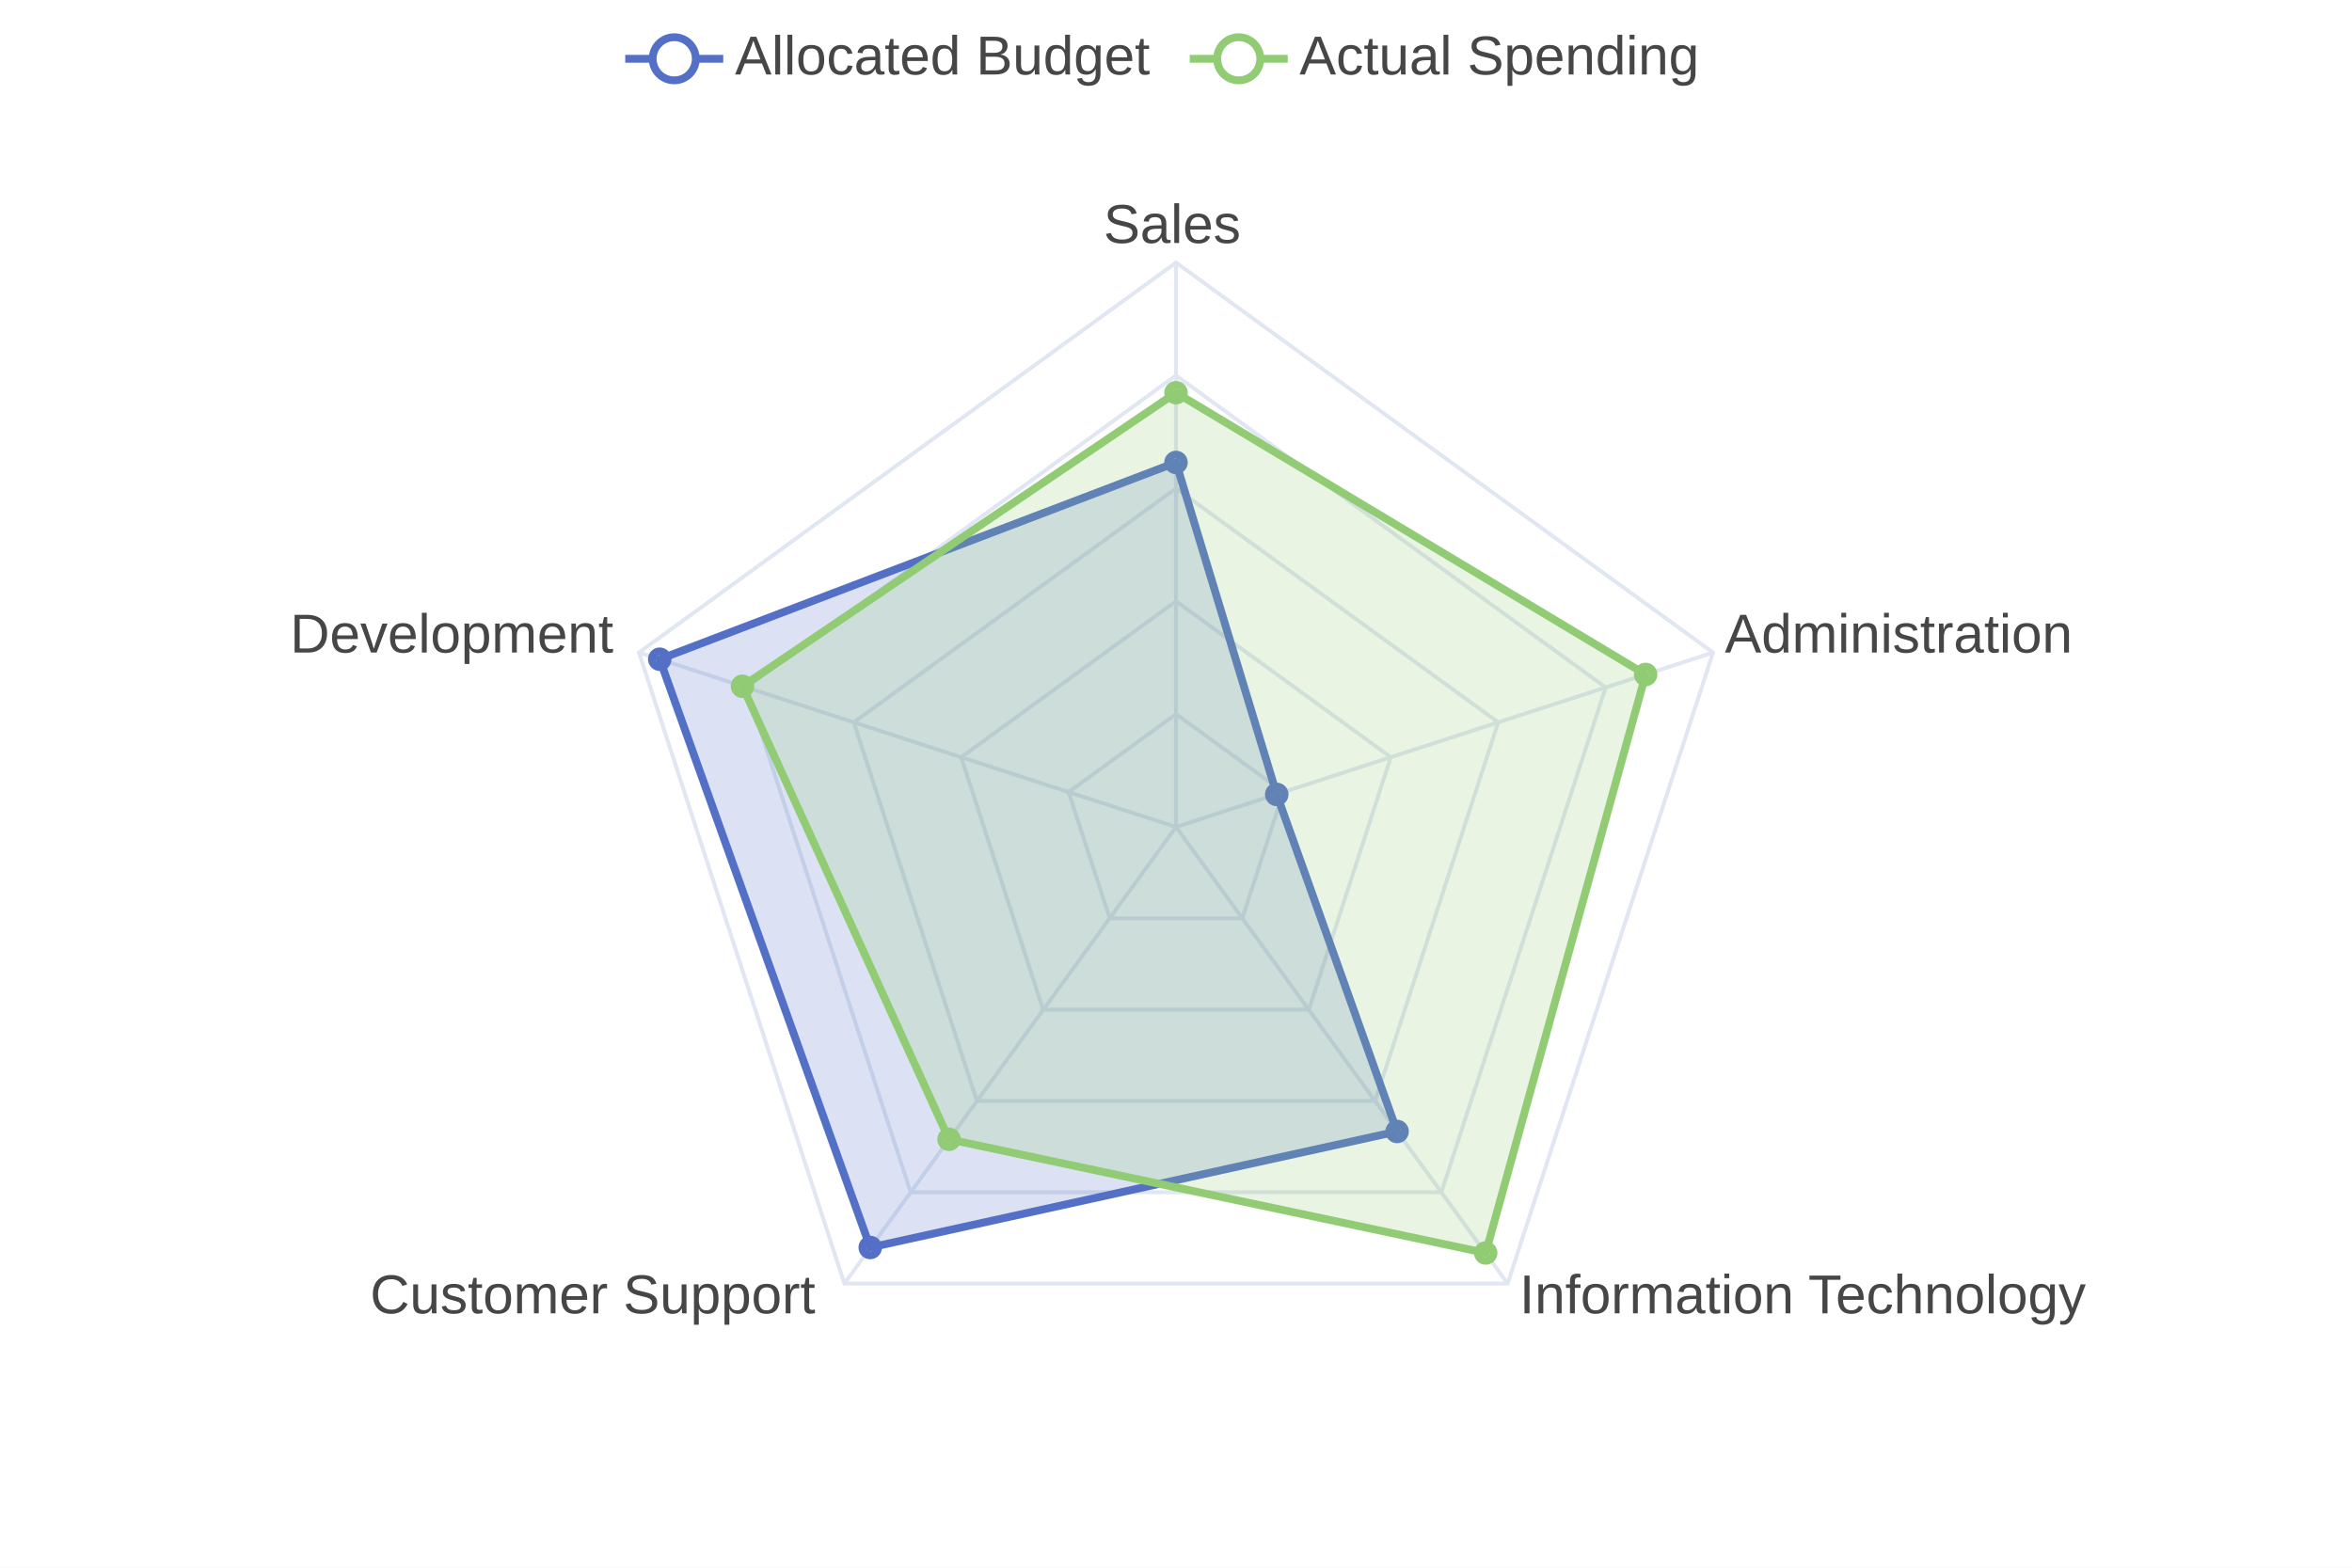
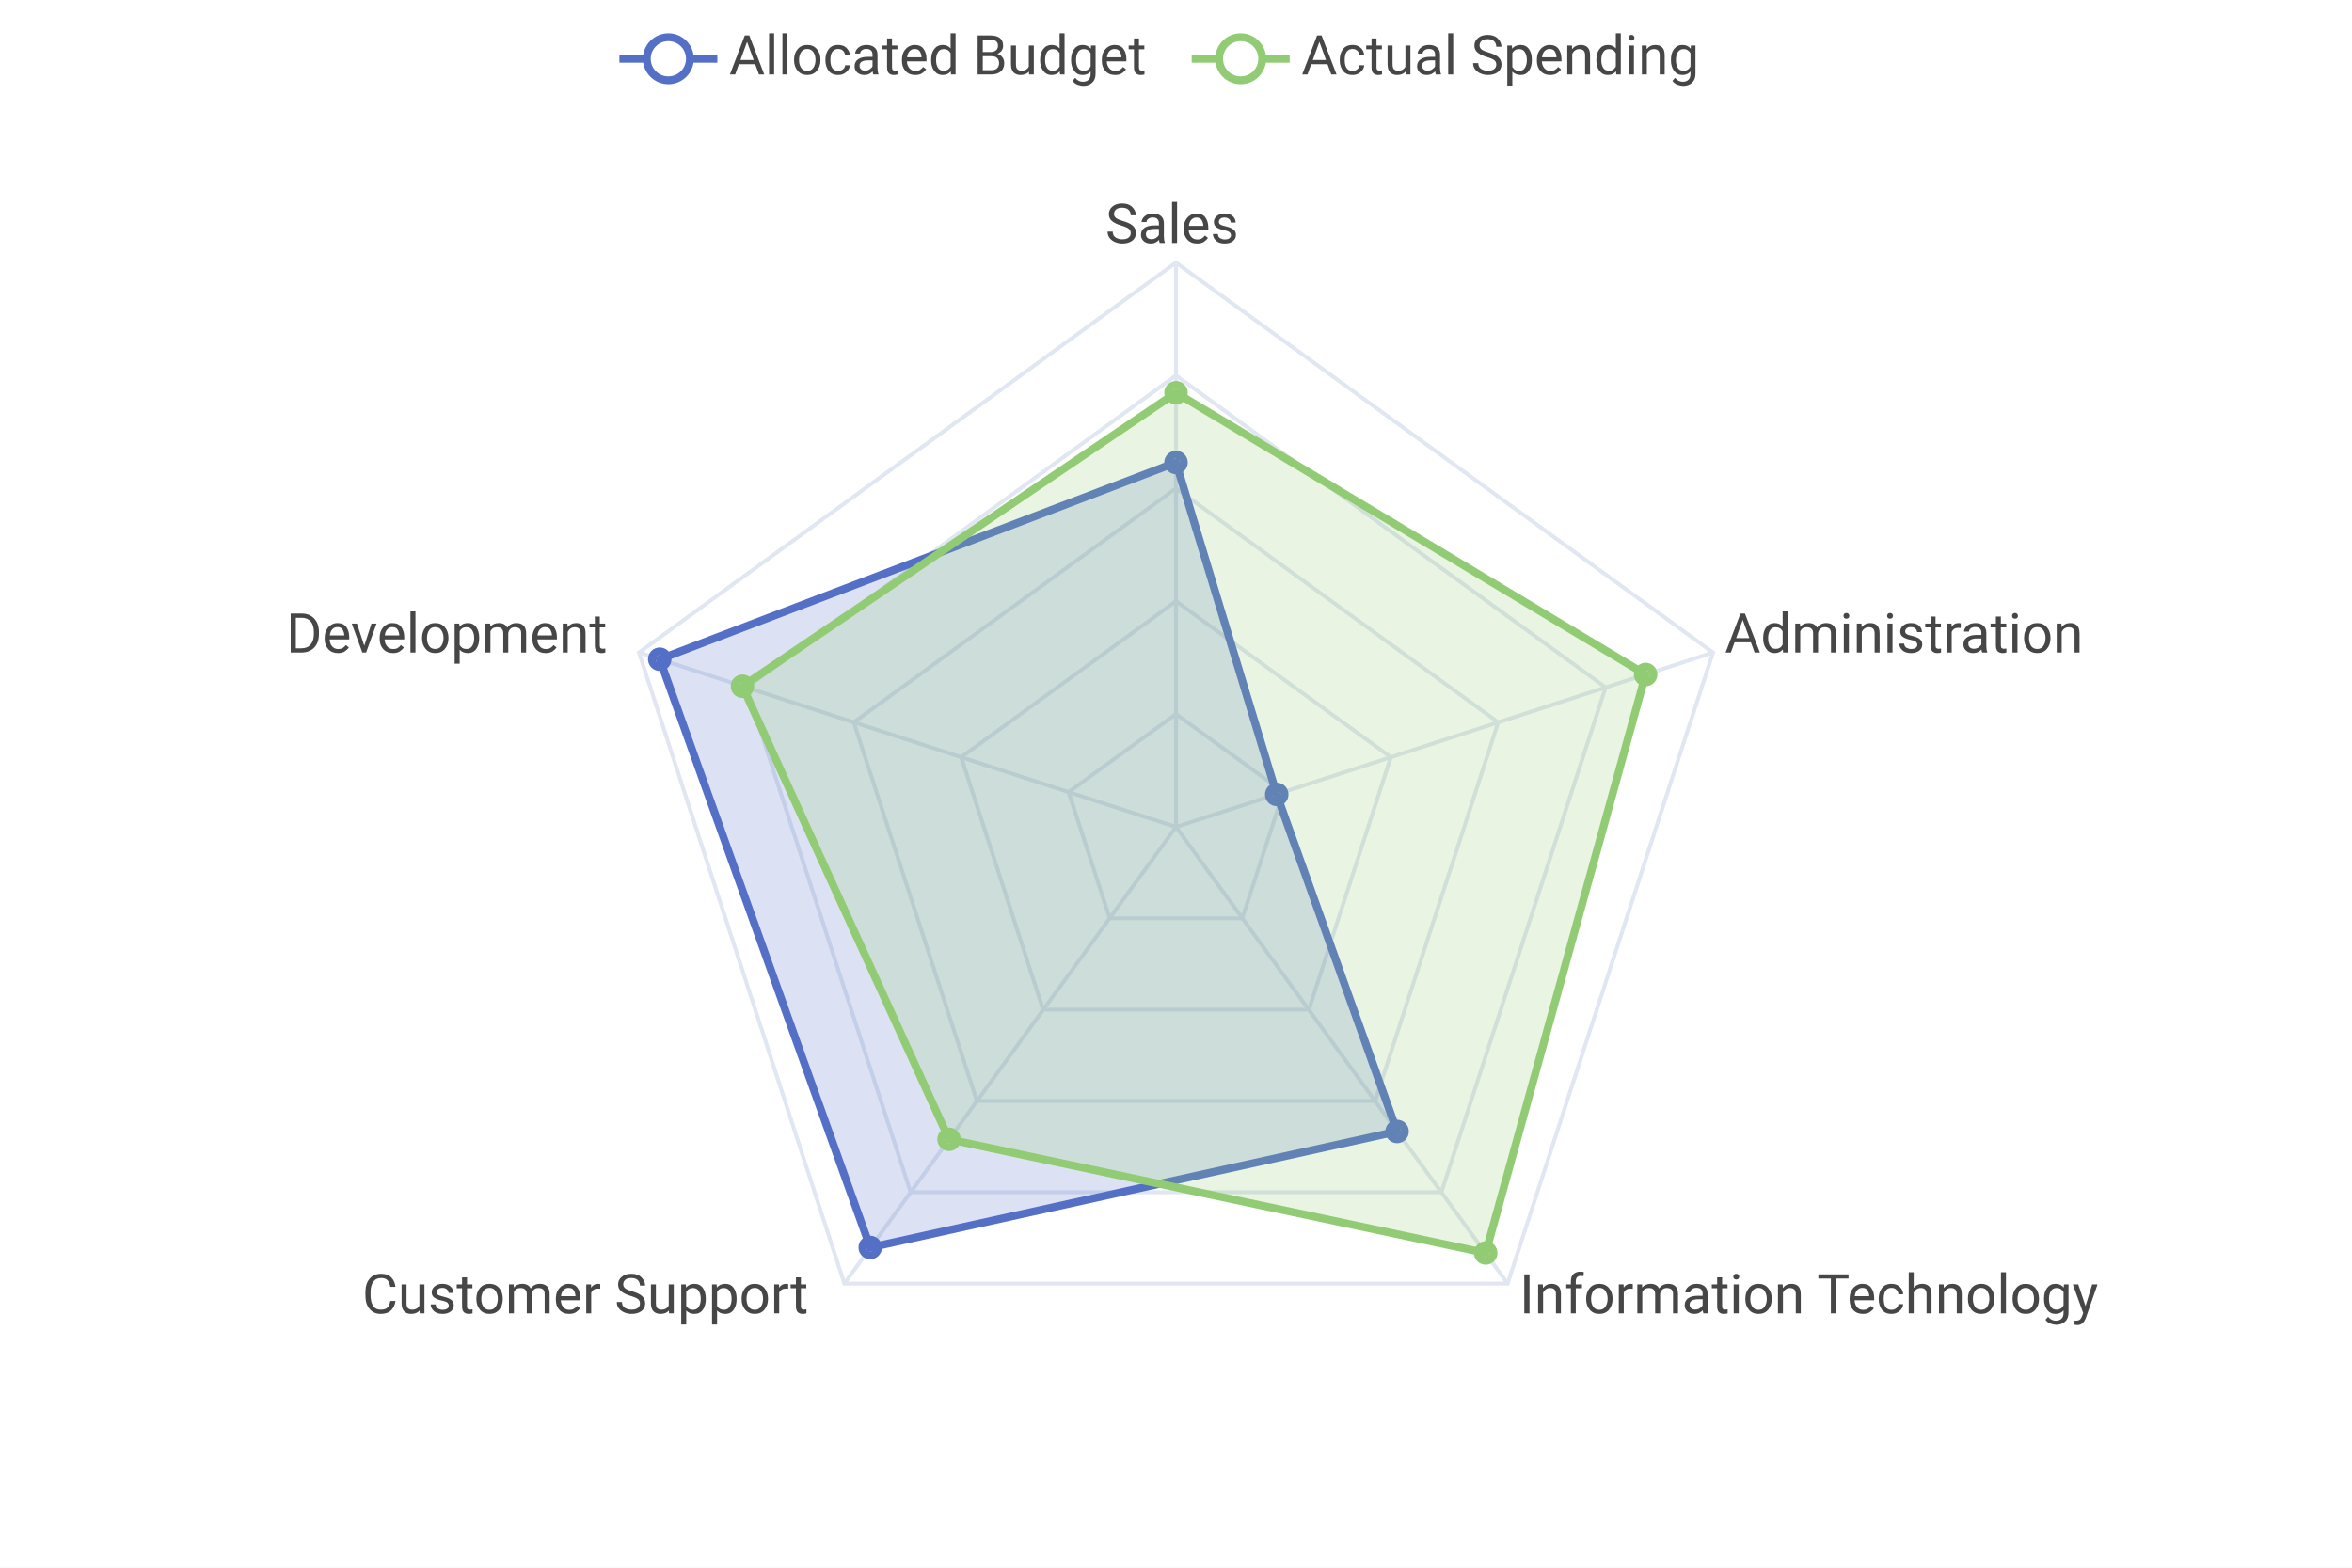
<svg xmlns="http://www.w3.org/2000/svg" width="600" height="400" viewBox="0 0 600 400">
  <rect x="0" y="0" width="600" height="400" fill="#FFFFFF" />
  <g>
-     <line stroke-width="2" x1="159.5" y1="15" x2="184.5" y2="15" stroke="#5470C6" />
-     <circle cx="172" cy="15" r="5.5" stroke-width="2" stroke="#5470C6" fill="#FFFFFF" />
-     <text font-size="14" x="187.5" y="19" font-family="Arial" fill="#464646">
+     <line stroke-width="2" x1="158" y1="15" x2="183" y2="15" stroke="#5470C6" />
+     <circle cx="170.5" cy="15" r="5.5" stroke-width="2" stroke="#5470C6" fill="#FFFFFF" />
+     <text font-size="14" x="186" y="19" font-family="Roboto" fill="#464646">
Allocated Budget
</text>
  </g>
  <g>
-     <line stroke-width="2" x1="303.5" y1="15" x2="328.5" y2="15" stroke="#91CC75" />
-     <circle cx="316" cy="15" r="5.5" stroke-width="2" stroke="#91CC75" fill="#FFFFFF" />
-     <text font-size="14" x="331.5" y="19" font-family="Arial" fill="#464646">
+     <line stroke-width="2" x1="304" y1="15" x2="329" y2="15" stroke="#91CC75" />
+     <circle cx="316.5" cy="15" r="5.5" stroke-width="2" stroke="#91CC75" fill="#FFFFFF" />
+     <text font-size="14" x="332" y="19" font-family="Roboto" fill="#464646">
Actual Spending
</text>
  </g>
  <path d="M 300 182.2 L 327.4 202.1 L 316.9 234.3 L 283.1 234.3 L 272.6 202.1 Z" stroke-width="1" fill="none" stroke="#E0E6F2" />
  <path d="M 300 153.4 L 354.8 193.2 L 333.9 257.6 L 266.1 257.6 L 245.2 193.2 Z" stroke-width="1" fill="none" stroke="#E0E6F2" />
  <path d="M 300 124.6 L 382.2 184.3 L 350.8 280.9 L 249.2 280.9 L 217.8 184.3 Z" stroke-width="1" fill="none" stroke="#E0E6F2" />
  <path d="M 300 95.8 L 409.6 175.4 L 367.7 304.2 L 232.3 304.2 L 190.4 175.4 Z" stroke-width="1" fill="none" stroke="#E0E6F2" />
  <path d="M 300 67 L 437 166.5 L 384.6 327.5 L 215.4 327.5 L 163 166.5 Z" stroke-width="1" fill="none" stroke="#E0E6F2" />
-   <text font-size="14" x="281.5" y="62" font-family="Arial" fill="#464646">
+   <text font-size="14" x="282" y="62" font-family="Roboto" fill="#464646">
Sales
</text>
  <line stroke-width="1" x1="300" y1="67" x2="300" y2="211" stroke="#E0E6F2" />
-   <text font-size="14" x="440" y="166.5" font-family="Arial" fill="#464646">
+   <text font-size="14" x="440" y="166.5" font-family="Roboto" fill="#464646">
Administration
</text>
  <line stroke-width="1" x1="437" y1="166.5" x2="300" y2="211" stroke="#E0E6F2" />
-   <text font-size="14" x="387.6" y="335.1" font-family="Arial" fill="#464646">
+   <text font-size="14" x="387.6" y="335.1" font-family="Roboto" fill="#464646">
Information Technology
</text>
  <line stroke-width="1" x1="384.6" y1="327.5" x2="300" y2="211" stroke="#E0E6F2" />
-   <text font-size="14" x="94.4" y="335.1" font-family="Arial" fill="#464646">
+   <text font-size="14" x="92.4" y="335.1" font-family="Roboto" fill="#464646">
Customer Support
</text>
  <line stroke-width="1" x1="215.4" y1="327.5" x2="300" y2="211" stroke="#E0E6F2" />
-   <text font-size="14" x="74" y="166.5" font-family="Arial" fill="#464646">
+   <text font-size="14" x="73" y="166.5" font-family="Roboto" fill="#464646">
Development
</text>
  <line stroke-width="1" x1="163" y1="166.5" x2="300" y2="211" stroke="#E0E6F2" />
  <g>
    <path d="M 300 118 L 325.7 202.7 L 356.4 288.7 L 222 318.3 L 168.3 168.2 Z" stroke-width="2" fill="#5470C6" fill-opacity="0.2" stroke="#5470C6" />
    <circle cx="300" cy="118" r="2" stroke-width="2" stroke="#5470C6" fill="none" />
    <circle cx="325.7" cy="202.7" r="2" stroke-width="2" stroke="#5470C6" fill="none" />
    <circle cx="356.4" cy="288.7" r="2" stroke-width="2" stroke="#5470C6" fill="none" />
    <circle cx="222" cy="318.3" r="2" stroke-width="2" stroke="#5470C6" fill="none" />
    <circle cx="168.3" cy="168.2" r="2" stroke-width="2" stroke="#5470C6" fill="none" />
  </g>
  <g>
    <path d="M 300 100.2 L 419.8 172.1 L 379 319.7 L 242.1 290.7 L 189.4 175.1 Z" stroke-width="2" fill="#91CC75" fill-opacity="0.2" stroke="#91CC75" />
    <circle cx="300" cy="100.2" r="2" stroke-width="2" stroke="#91CC75" fill="none" />
    <circle cx="419.8" cy="172.1" r="2" stroke-width="2" stroke="#91CC75" fill="none" />
    <circle cx="379" cy="319.7" r="2" stroke-width="2" stroke="#91CC75" fill="none" />
    <circle cx="242.1" cy="290.7" r="2" stroke-width="2" stroke="#91CC75" fill="none" />
    <circle cx="189.4" cy="175.1" r="2" stroke-width="2" stroke="#91CC75" fill="none" />
  </g>
</svg>
